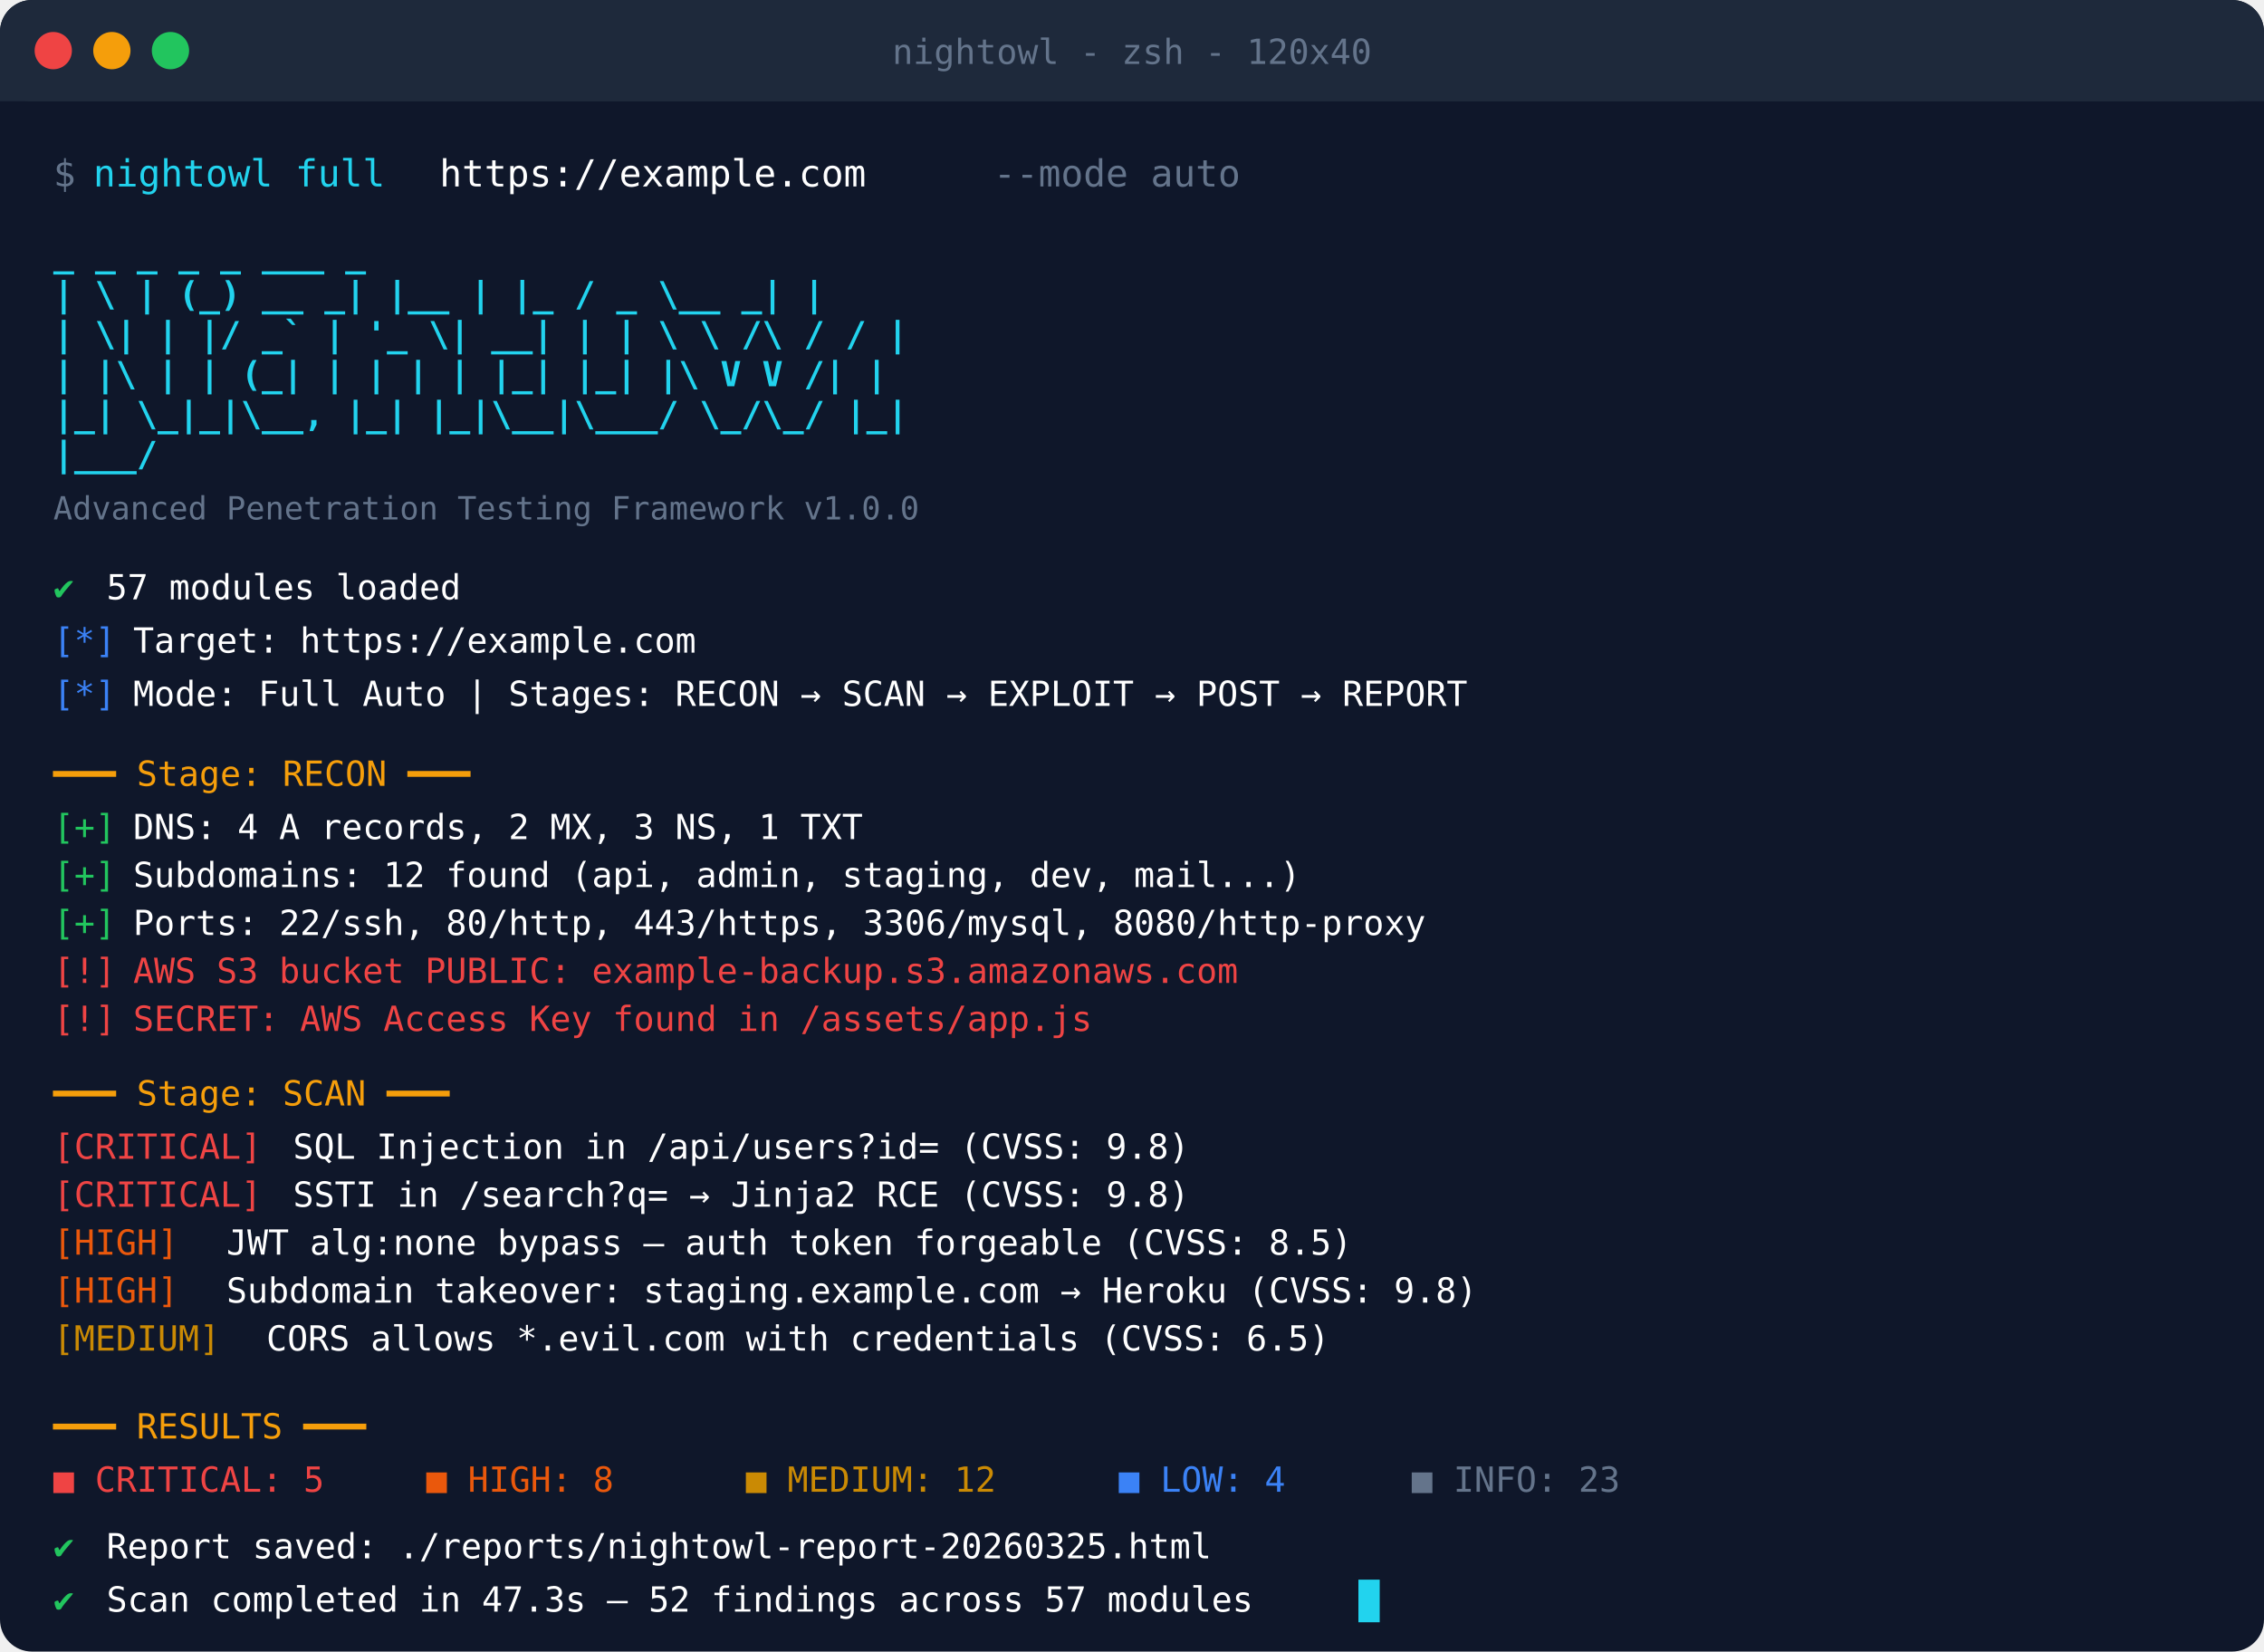
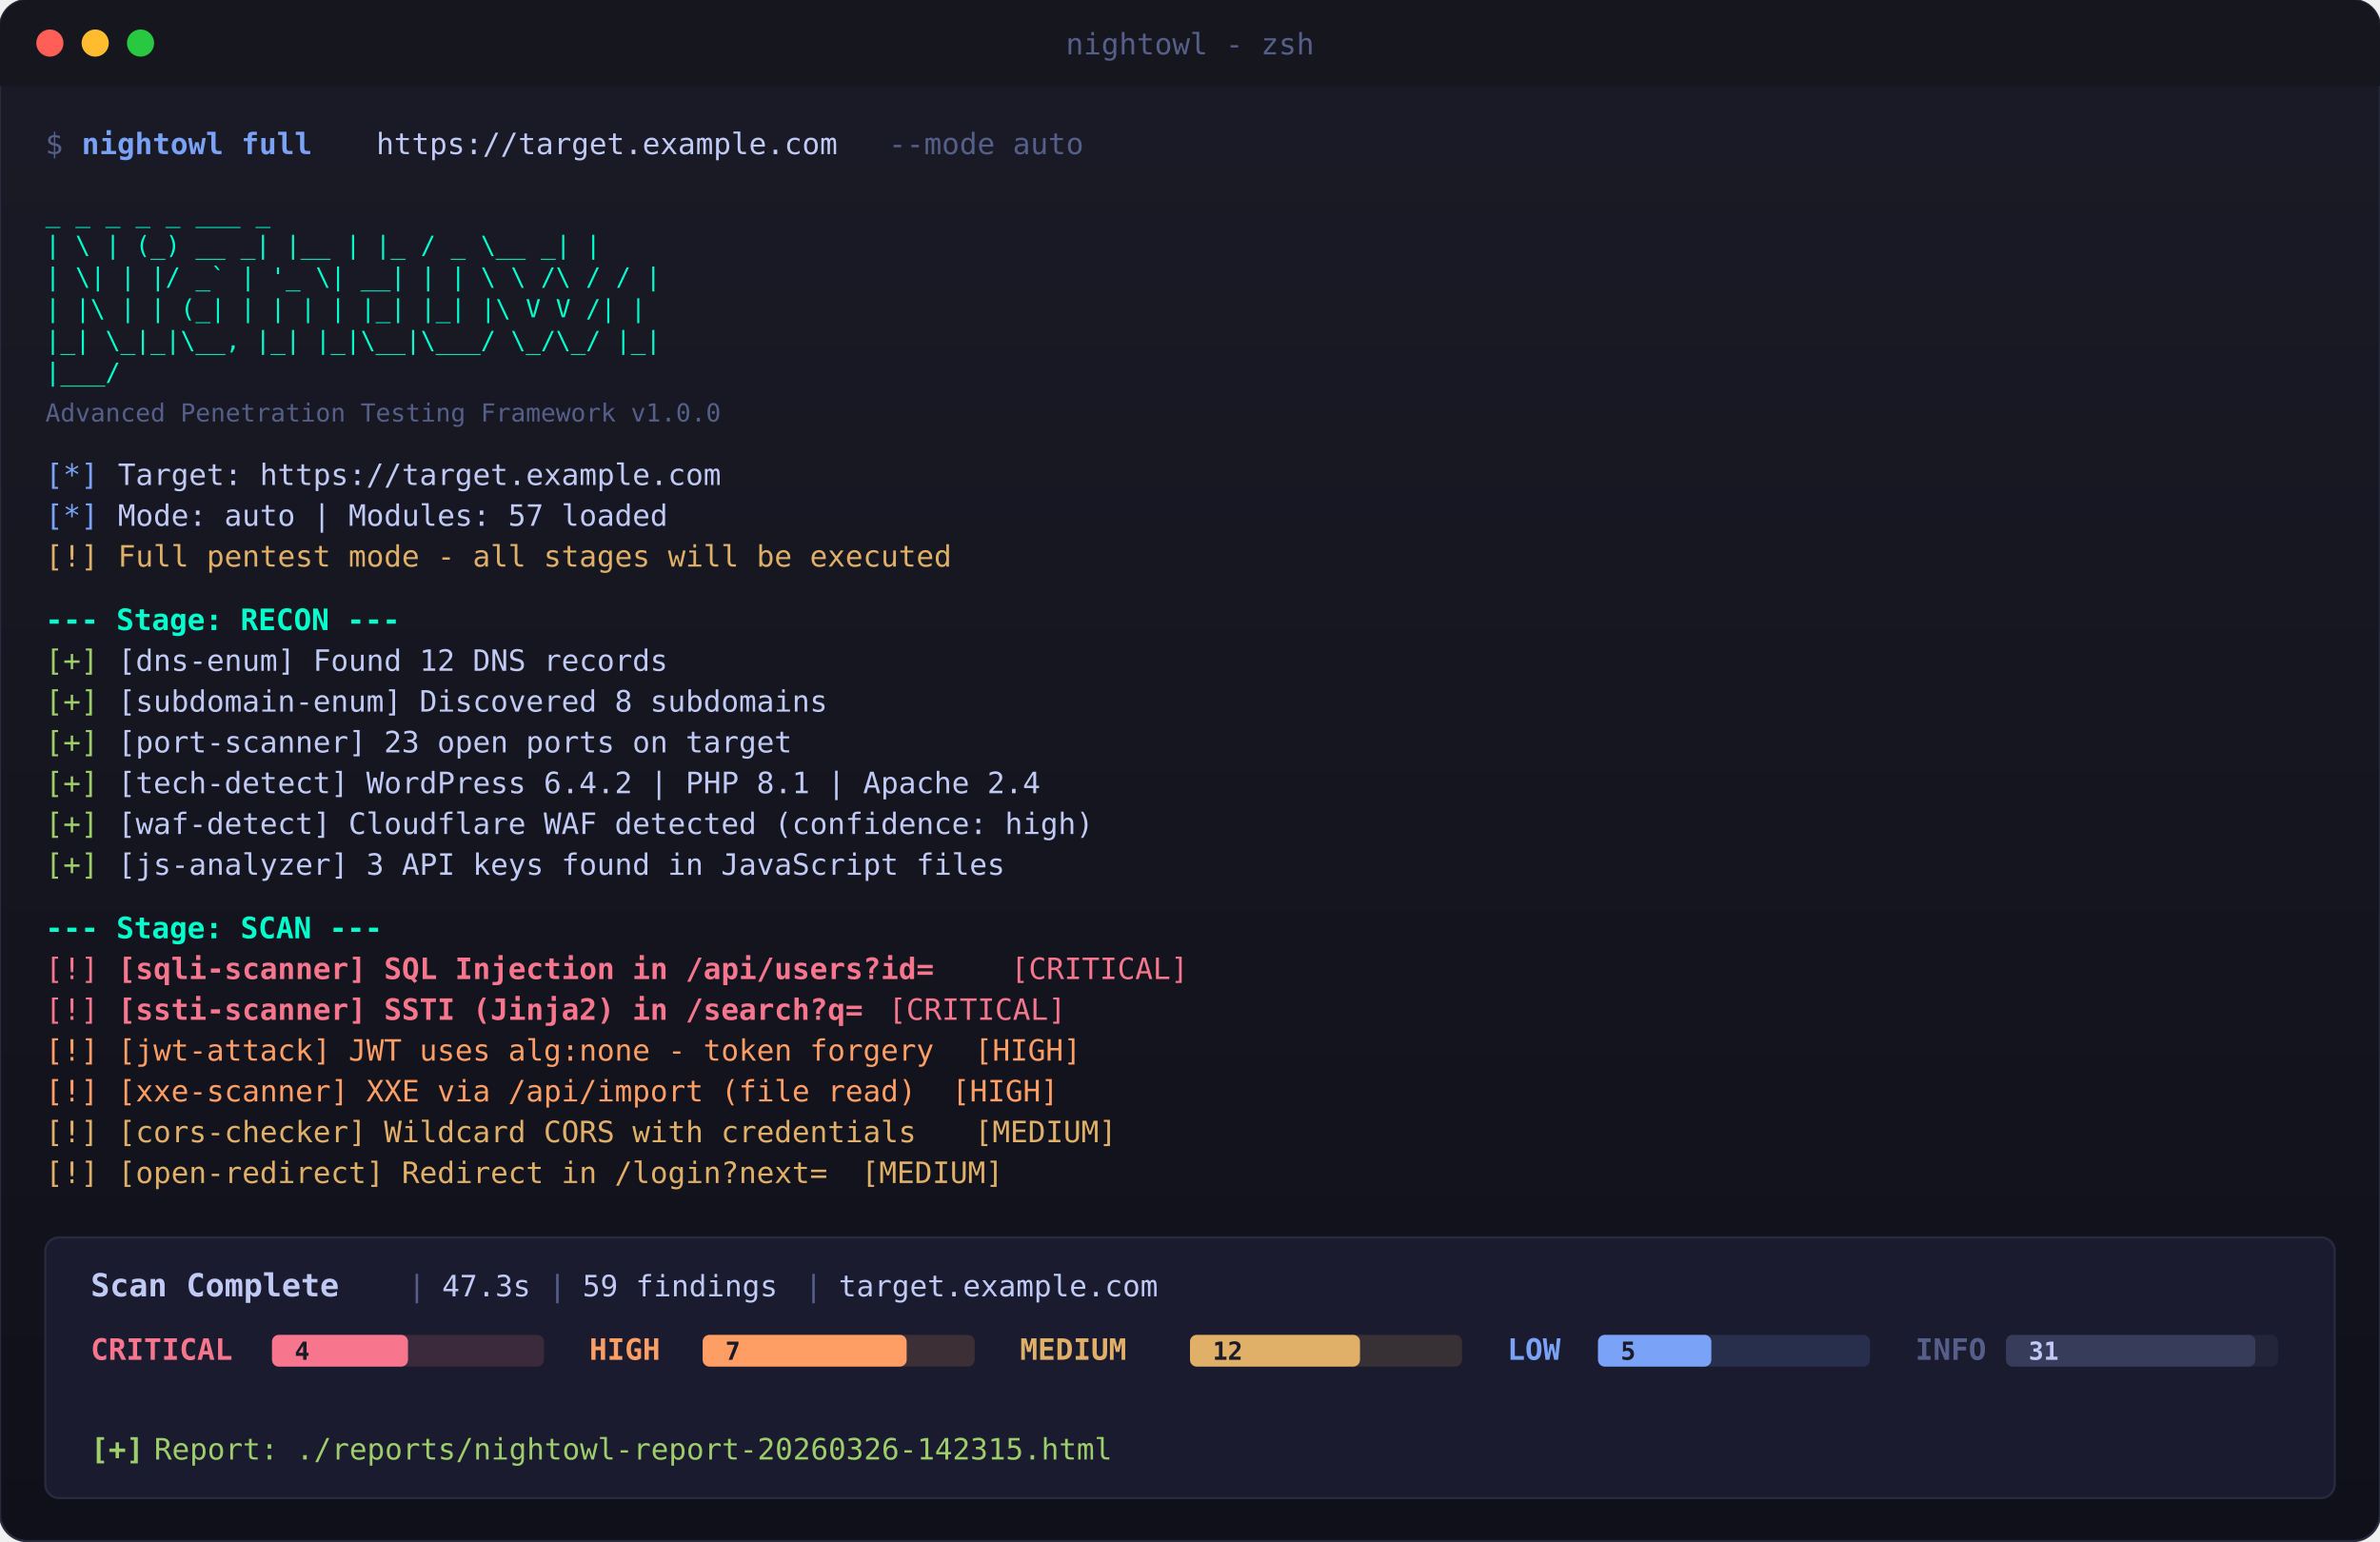
- <svg xmlns="http://www.w3.org/2000/svg" viewBox="0 0 850 620" width="850" height="620">
-   <style>
-     @keyframes typing { from { width: 0 } to { width: 100% } }
-     @keyframes blink { 50% { opacity: 0 } }
-     @keyframes fadeIn1 { 0%,15% { opacity: 0 } 20% { opacity: 1 } }
-     @keyframes fadeIn2 { 0%,30% { opacity: 0 } 35% { opacity: 1 } }
-     @keyframes fadeIn3 { 0%,42% { opacity: 0 } 47% { opacity: 1 } }
-     @keyframes fadeIn4 { 0%,55% { opacity: 0 } 60% { opacity: 1 } }
-     @keyframes fadeIn5 { 0%,65% { opacity: 0 } 70% { opacity: 1 } }
-     @keyframes fadeIn6 { 0%,75% { opacity: 0 } 80% { opacity: 1 } }
-     @keyframes fadeIn7 { 0%,85% { opacity: 0 } 90% { opacity: 1 } }
-     @keyframes fadeIn8 { 0%,90% { opacity: 0 } 95% { opacity: 1 } }
-     .l1 { animation: fadeIn1 12s infinite; }
-     .l2 { animation: fadeIn2 12s infinite; }
-     .l3 { animation: fadeIn3 12s infinite; }
-     .l4 { animation: fadeIn4 12s infinite; }
-     .l5 { animation: fadeIn5 12s infinite; }
-     .l6 { animation: fadeIn6 12s infinite; }
-     .l7 { animation: fadeIn7 12s infinite; }
-     .l8 { animation: fadeIn8 12s infinite; }
-     .cursor { animation: blink 1s infinite; }
-     text { font-family: 'SF Mono', 'Fira Code', 'Cascadia Code', 'JetBrains Mono', monospace; }
-   </style>
-   <rect width="850" height="620" rx="12" fill="#0f172a" />
-   <rect width="850" height="38" rx="12" fill="#1e293b" />
-   <rect y="26" width="850" height="12" fill="#1e293b" />
-   <circle cx="20" cy="19" r="7" fill="#ef4444" />
-   <circle cx="42" cy="19" r="7" fill="#f59e0b" />
-   <circle cx="64" cy="19" r="7" fill="#22c55e" />
-   <text x="425" y="24" text-anchor="middle" font-size="13" fill="#64748b">nightowl - zsh - 120x40</text>
-   <text x="20" y="70" font-size="14" fill="#64748b">$</text>
-   <text x="35" y="70" font-size="14" fill="#22d3ee">nightowl full</text>
-   <text x="165" y="70" font-size="14" fill="white">https://example.com</text>
-   <text x="373" y="70" font-size="14" fill="#64748b">--mode auto</text>
-   <g class="l1">
-     <text x="20" y="100" font-size="13" fill="#22d3ee" font-weight="bold">
-     _   _ _       _     _    ___           _</text>
-     <text x="20" y="115" font-size="13" fill="#22d3ee" font-weight="bold">
-    | \ | (_) __ _| |__ | |_ / _ \__      _| |</text>
-     <text x="20" y="130" font-size="13" fill="#22d3ee" font-weight="bold">
-    |  \| | |/ _` | '_ \| __| | | \ \ /\ / / |</text>
-     <text x="20" y="145" font-size="13" fill="#22d3ee" font-weight="bold">
-    | |\  | | (_| | | | | |_| |_| |\ V  V /| |</text>
-     <text x="20" y="160" font-size="13" fill="#22d3ee" font-weight="bold">
-    |_| \_|_|\__, |_| |_|\__|\___/  \_/\_/ |_|</text>
-     <text x="20" y="175" font-size="13" fill="#22d3ee" font-weight="bold">
-             |___/</text>
-     <text x="20" y="195" font-size="12" fill="#64748b">   Advanced Penetration Testing Framework v1.0.0</text>
+ <svg xmlns="http://www.w3.org/2000/svg" viewBox="0 0 1050 680" width="1050" height="680">
+   <defs>
+     <linearGradient id="tbg" x1="0%" y1="0%" x2="0%" y2="100%">
+       <stop offset="0%" stop-color="#1a1b26" />
+       <stop offset="100%" stop-color="#0f1019" />
+     </linearGradient>
+   </defs>
+   <rect width="1050" height="680" rx="12" fill="url(#tbg)" stroke="#2a2a3e" stroke-width="1" />
+   <rect width="1050" height="38" rx="12" fill="#16161e" />
+   <rect y="24" width="1050" height="14" fill="#16161e" />
+   <circle cx="22" cy="19" r="6" fill="#ff5f57" />
+   <circle cx="42" cy="19" r="6" fill="#febc2e" />
+   <circle cx="62" cy="19" r="6" fill="#28c840" />
+   <text x="525" y="24" text-anchor="middle" font-family="'SF Mono','Fira Code',monospace" font-size="13" fill="#565f89">nightowl - zsh</text>
+   <g font-family="'SF Mono','Menlo','Fira Code',monospace" font-size="13">
+     <text x="20" y="68" fill="#565f89">$</text>
+     <text x="36" y="68" fill="#7aa2f7" font-weight="700">nightowl full</text>
+     <text x="166" y="68" fill="#c0caf5">https://target.example.com</text>
+     <text x="392" y="68" fill="#565f89">--mode auto</text>
+     <text x="20" y="98" fill="#00ffcc" font-size="11">    _   _ _       _     _    ___           _</text>
+     <text x="20" y="112" fill="#00ffcc" font-size="11">   | \ | (_) __ _| |__ | |_ / _ \__      _| |</text>
+     <text x="20" y="126" fill="#00ffcc" font-size="11">   |  \| | |/ _` | '_ \| __| | | \ \ /\ / / |</text>
+     <text x="20" y="140" fill="#00ffcc" font-size="11">   | |\  | | (_| | | | | |_| |_| |\ V  V /| |</text>
+     <text x="20" y="154" fill="#00ffcc" font-size="11">   |_| \_|_|\__, |_| |_|\__|\___/  \_/\_/ |_|</text>
+     <text x="20" y="168" fill="#00ffcc" font-size="11">            |___/</text>
+     <text x="20" y="186" fill="#565f89" font-size="11">   Advanced Penetration Testing Framework v1.0.0</text>
+     <text x="20" y="214" fill="#7aa2f7">[*]</text>
+     <text x="52" y="214" fill="#c0caf5"> Target: https://target.example.com</text>
+     <text x="20" y="232" fill="#7aa2f7">[*]</text>
+     <text x="52" y="232" fill="#c0caf5"> Mode: auto | Modules: 57 loaded</text>
+     <text x="20" y="250" fill="#e0af68">[!]</text>
+     <text x="52" y="250" fill="#e0af68"> Full pentest mode - all stages will be executed</text>
+     <text x="20" y="278" fill="#00ffcc" font-weight="700">--- Stage: RECON ---</text>
+     <text x="20" y="296" fill="#9ece6a">[+]</text>
+     <text x="52" y="296" fill="#c0caf5"> [dns-enum] Found 12 DNS records</text>
+     <text x="20" y="314" fill="#9ece6a">[+]</text>
+     <text x="52" y="314" fill="#c0caf5"> [subdomain-enum] Discovered 8 subdomains</text>
+     <text x="20" y="332" fill="#9ece6a">[+]</text>
+     <text x="52" y="332" fill="#c0caf5"> [port-scanner] 23 open ports on target</text>
+     <text x="20" y="350" fill="#9ece6a">[+]</text>
+     <text x="52" y="350" fill="#c0caf5"> [tech-detect] WordPress 6.4.2 | PHP 8.1 | Apache 2.4</text>
+     <text x="20" y="368" fill="#9ece6a">[+]</text>
+     <text x="52" y="368" fill="#c0caf5"> [waf-detect] Cloudflare WAF detected (confidence: high)</text>
+     <text x="20" y="386" fill="#9ece6a">[+]</text>
+     <text x="52" y="386" fill="#c0caf5"> [js-analyzer] 3 API keys found in JavaScript files</text>
+     <text x="20" y="414" fill="#00ffcc" font-weight="700">--- Stage: SCAN ---</text>
+     <text x="20" y="432" fill="#f7768e">[!]</text>
+     <text x="52" y="432" fill="#f7768e" font-weight="700"> [sqli-scanner] SQL Injection in /api/users?id=</text>
+     <text x="446" y="432" fill="#f7768e">[CRITICAL]</text>
+     <text x="20" y="450" fill="#f7768e">[!]</text>
+     <text x="52" y="450" fill="#f7768e" font-weight="700"> [ssti-scanner] SSTI (Jinja2) in /search?q=</text>
+     <text x="392" y="450" fill="#f7768e">[CRITICAL]</text>
+     <text x="20" y="468" fill="#ff9e64">[!]</text>
+     <text x="52" y="468" fill="#ff9e64"> [jwt-attack] JWT uses alg:none - token forgery</text>
+     <text x="430" y="468" fill="#ff9e64">[HIGH]</text>
+     <text x="20" y="486" fill="#ff9e64">[!]</text>
+     <text x="52" y="486" fill="#ff9e64"> [xxe-scanner] XXE via /api/import (file read)</text>
+     <text x="420" y="486" fill="#ff9e64">[HIGH]</text>
+     <text x="20" y="504" fill="#e0af68">[!]</text>
+     <text x="52" y="504" fill="#e0af68"> [cors-checker] Wildcard CORS with credentials</text>
+     <text x="430" y="504" fill="#e0af68">[MEDIUM]</text>
+     <text x="20" y="522" fill="#e0af68">[!]</text>
+     <text x="52" y="522" fill="#e0af68"> [open-redirect] Redirect in /login?next=</text>
+     <text x="380" y="522" fill="#e0af68">[MEDIUM]</text>
+     <rect x="20" y="546" width="1010" height="115" rx="6" fill="#1a1b2e" stroke="#2a2a3e" />
+     <text x="40" y="572" fill="#c0caf5" font-weight="700" font-size="14">Scan Complete</text>
+     <text x="180" y="572" fill="#565f89">|</text>
+     <text x="195" y="572" fill="#c0caf5">47.3s</text>
+     <text x="242" y="572" fill="#565f89">|</text>
+     <text x="257" y="572" fill="#c0caf5">59 findings</text>
+     <text x="355" y="572" fill="#565f89">|</text>
+     <text x="370" y="572" fill="#c0caf5">target.example.com</text>
+     <text x="40" y="600" fill="#f7768e" font-weight="700">CRITICAL</text>
+     <rect x="120" y="589" width="120" height="14" rx="3" fill="#f7768e" opacity="0.15" />
+     <rect x="120" y="589" width="60" height="14" rx="3" fill="#f7768e" />
+     <text x="130" y="600" fill="#1a1b26" font-size="11" font-weight="700">4</text>
+     <text x="260" y="600" fill="#ff9e64" font-weight="700">HIGH</text>
+     <rect x="310" y="589" width="120" height="14" rx="3" fill="#ff9e64" opacity="0.15" />
+     <rect x="310" y="589" width="90" height="14" rx="3" fill="#ff9e64" />
+     <text x="320" y="600" fill="#1a1b26" font-size="11" font-weight="700">7</text>
+     <text x="450" y="600" fill="#e0af68" font-weight="700">MEDIUM</text>
+     <rect x="525" y="589" width="120" height="14" rx="3" fill="#e0af68" opacity="0.15" />
+     <rect x="525" y="589" width="75" height="14" rx="3" fill="#e0af68" />
+     <text x="535" y="600" fill="#1a1b26" font-size="11" font-weight="700">12</text>
+     <text x="665" y="600" fill="#7aa2f7" font-weight="700">LOW</text>
+     <rect x="705" y="589" width="120" height="14" rx="3" fill="#7aa2f7" opacity="0.15" />
+     <rect x="705" y="589" width="50" height="14" rx="3" fill="#7aa2f7" />
+     <text x="715" y="600" fill="#1a1b26" font-size="11" font-weight="700">5</text>
+     <text x="845" y="600" fill="#565f89" font-weight="700">INFO</text>
+     <rect x="885" y="589" width="120" height="14" rx="3" fill="#565f89" opacity="0.15" />
+     <rect x="885" y="589" width="110" height="14" rx="3" fill="#565f89" opacity="0.4" />
+     <text x="895" y="600" fill="#c0caf5" font-size="11" font-weight="700">31</text>
+     <text x="40" y="644" fill="#9ece6a" font-weight="700">[+]</text>
+     <text x="68" y="644" fill="#9ece6a"> Report: ./reports/nightowl-report-20260326-142315.html</text>
  </g>
-   <g class="l2">
-     <text x="20" y="225" font-size="13" fill="#22c55e">✔</text>
-     <text x="40" y="225" font-size="13" fill="white">57 modules loaded</text>
-     <text x="20" y="245" font-size="13" fill="#3b82f6">[*]</text>
-     <text x="50" y="245" font-size="13" fill="white">Target: https://example.com</text>
-     <text x="20" y="265" font-size="13" fill="#3b82f6">[*]</text>
-     <text x="50" y="265" font-size="13" fill="white">Mode: Full Auto | Stages: RECON → SCAN → EXPLOIT → POST → REPORT</text>
-   </g>
-   <g class="l3">
-     <text x="20" y="295" font-size="13" fill="#f59e0b">━━━ Stage: RECON ━━━</text>
-     <text x="20" y="315" font-size="13" fill="#22c55e">[+]</text>
-     <text x="50" y="315" font-size="13" fill="white">DNS: 4 A records, 2 MX, 3 NS, 1 TXT</text>
-     <text x="20" y="333" font-size="13" fill="#22c55e">[+]</text>
-     <text x="50" y="333" font-size="13" fill="white">Subdomains: 12 found (api, admin, staging, dev, mail...)</text>
-     <text x="20" y="351" font-size="13" fill="#22c55e">[+]</text>
-     <text x="50" y="351" font-size="13" fill="white">Ports: 22/ssh, 80/http, 443/https, 3306/mysql, 8080/http-proxy</text>
-     <text x="20" y="369" font-size="13" fill="#ef4444">[!]</text>
-     <text x="50" y="369" font-size="13" fill="#ef4444">AWS S3 bucket PUBLIC: example-backup.s3.amazonaws.com</text>
-     <text x="20" y="387" font-size="13" fill="#ef4444">[!]</text>
-     <text x="50" y="387" font-size="13" fill="#ef4444">SECRET: AWS Access Key found in /assets/app.js</text>
-   </g>
-   <g class="l5">
-     <text x="20" y="415" font-size="13" fill="#f59e0b">━━━ Stage: SCAN ━━━</text>
-     <text x="20" y="435" font-size="13" fill="#ef4444">[CRITICAL]</text>
-     <text x="110" y="435" font-size="13" fill="white">SQL Injection in /api/users?id= (CVSS: 9.8)</text>
-     <text x="20" y="453" font-size="13" fill="#ef4444">[CRITICAL]</text>
-     <text x="110" y="453" font-size="13" fill="white">SSTI in /search?q= → Jinja2 RCE (CVSS: 9.8)</text>
-     <text x="20" y="471" font-size="13" fill="#ea580c">[HIGH]</text>
-     <text x="85" y="471" font-size="13" fill="white">JWT alg:none bypass — auth token forgeable (CVSS: 8.5)</text>
-     <text x="20" y="489" font-size="13" fill="#ea580c">[HIGH]</text>
-     <text x="85" y="489" font-size="13" fill="white">Subdomain takeover: staging.example.com → Heroku (CVSS: 9.8)</text>
-     <text x="20" y="507" font-size="13" fill="#ca8a04">[MEDIUM]</text>
-     <text x="100" y="507" font-size="13" fill="white">CORS allows *.evil.com with credentials (CVSS: 6.5)</text>
-   </g>
-   <g class="l7">
-     <text x="20" y="540" font-size="13" fill="#f59e0b">━━━ RESULTS ━━━</text>
-     <text x="20" y="560" font-size="13" fill="#ef4444">■ CRITICAL: 5</text>
-     <text x="160" y="560" font-size="13" fill="#ea580c">■ HIGH: 8</text>
-     <text x="280" y="560" font-size="13" fill="#ca8a04">■ MEDIUM: 12</text>
-     <text x="420" y="560" font-size="13" fill="#3b82f6">■ LOW: 4</text>
-     <text x="530" y="560" font-size="13" fill="#64748b">■ INFO: 23</text>
-   </g>
-   <g class="l8">
-     <text x="20" y="585" font-size="13" fill="#22c55e">✔</text>
-     <text x="40" y="585" font-size="13" fill="white">Report saved: ./reports/nightowl-report-20260325.html</text>
-     <text x="20" y="605" font-size="13" fill="#22c55e">✔</text>
-     <text x="40" y="605" font-size="13" fill="white">Scan completed in 47.3s — 52 findings across 57 modules</text>
-   </g>
-   <rect x="510" y="593" width="8" height="16" fill="#22d3ee" class="cursor" />
</svg>
